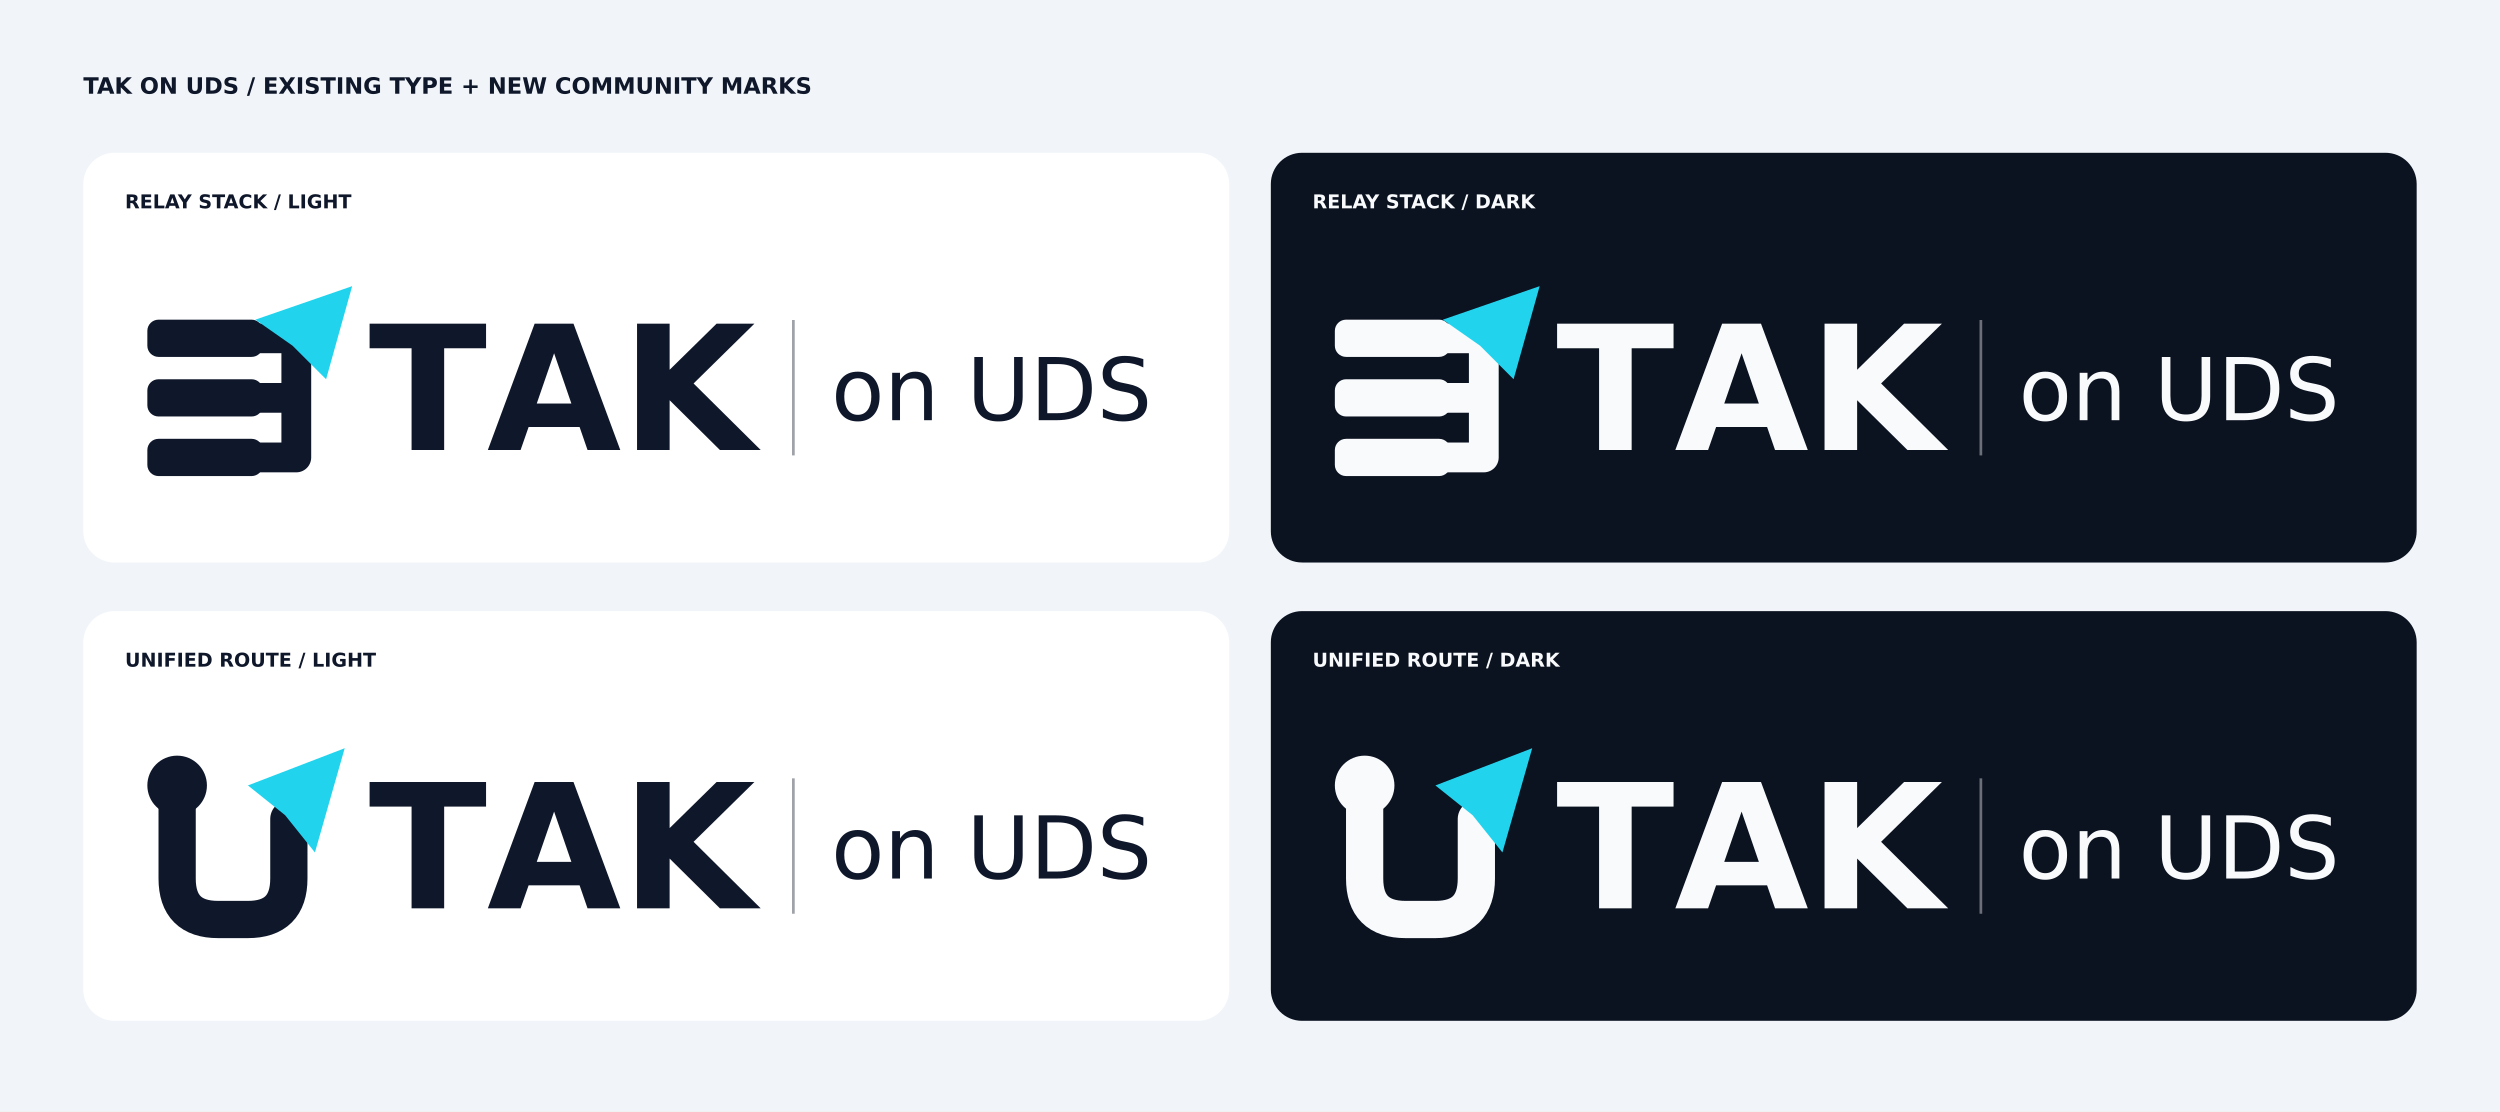
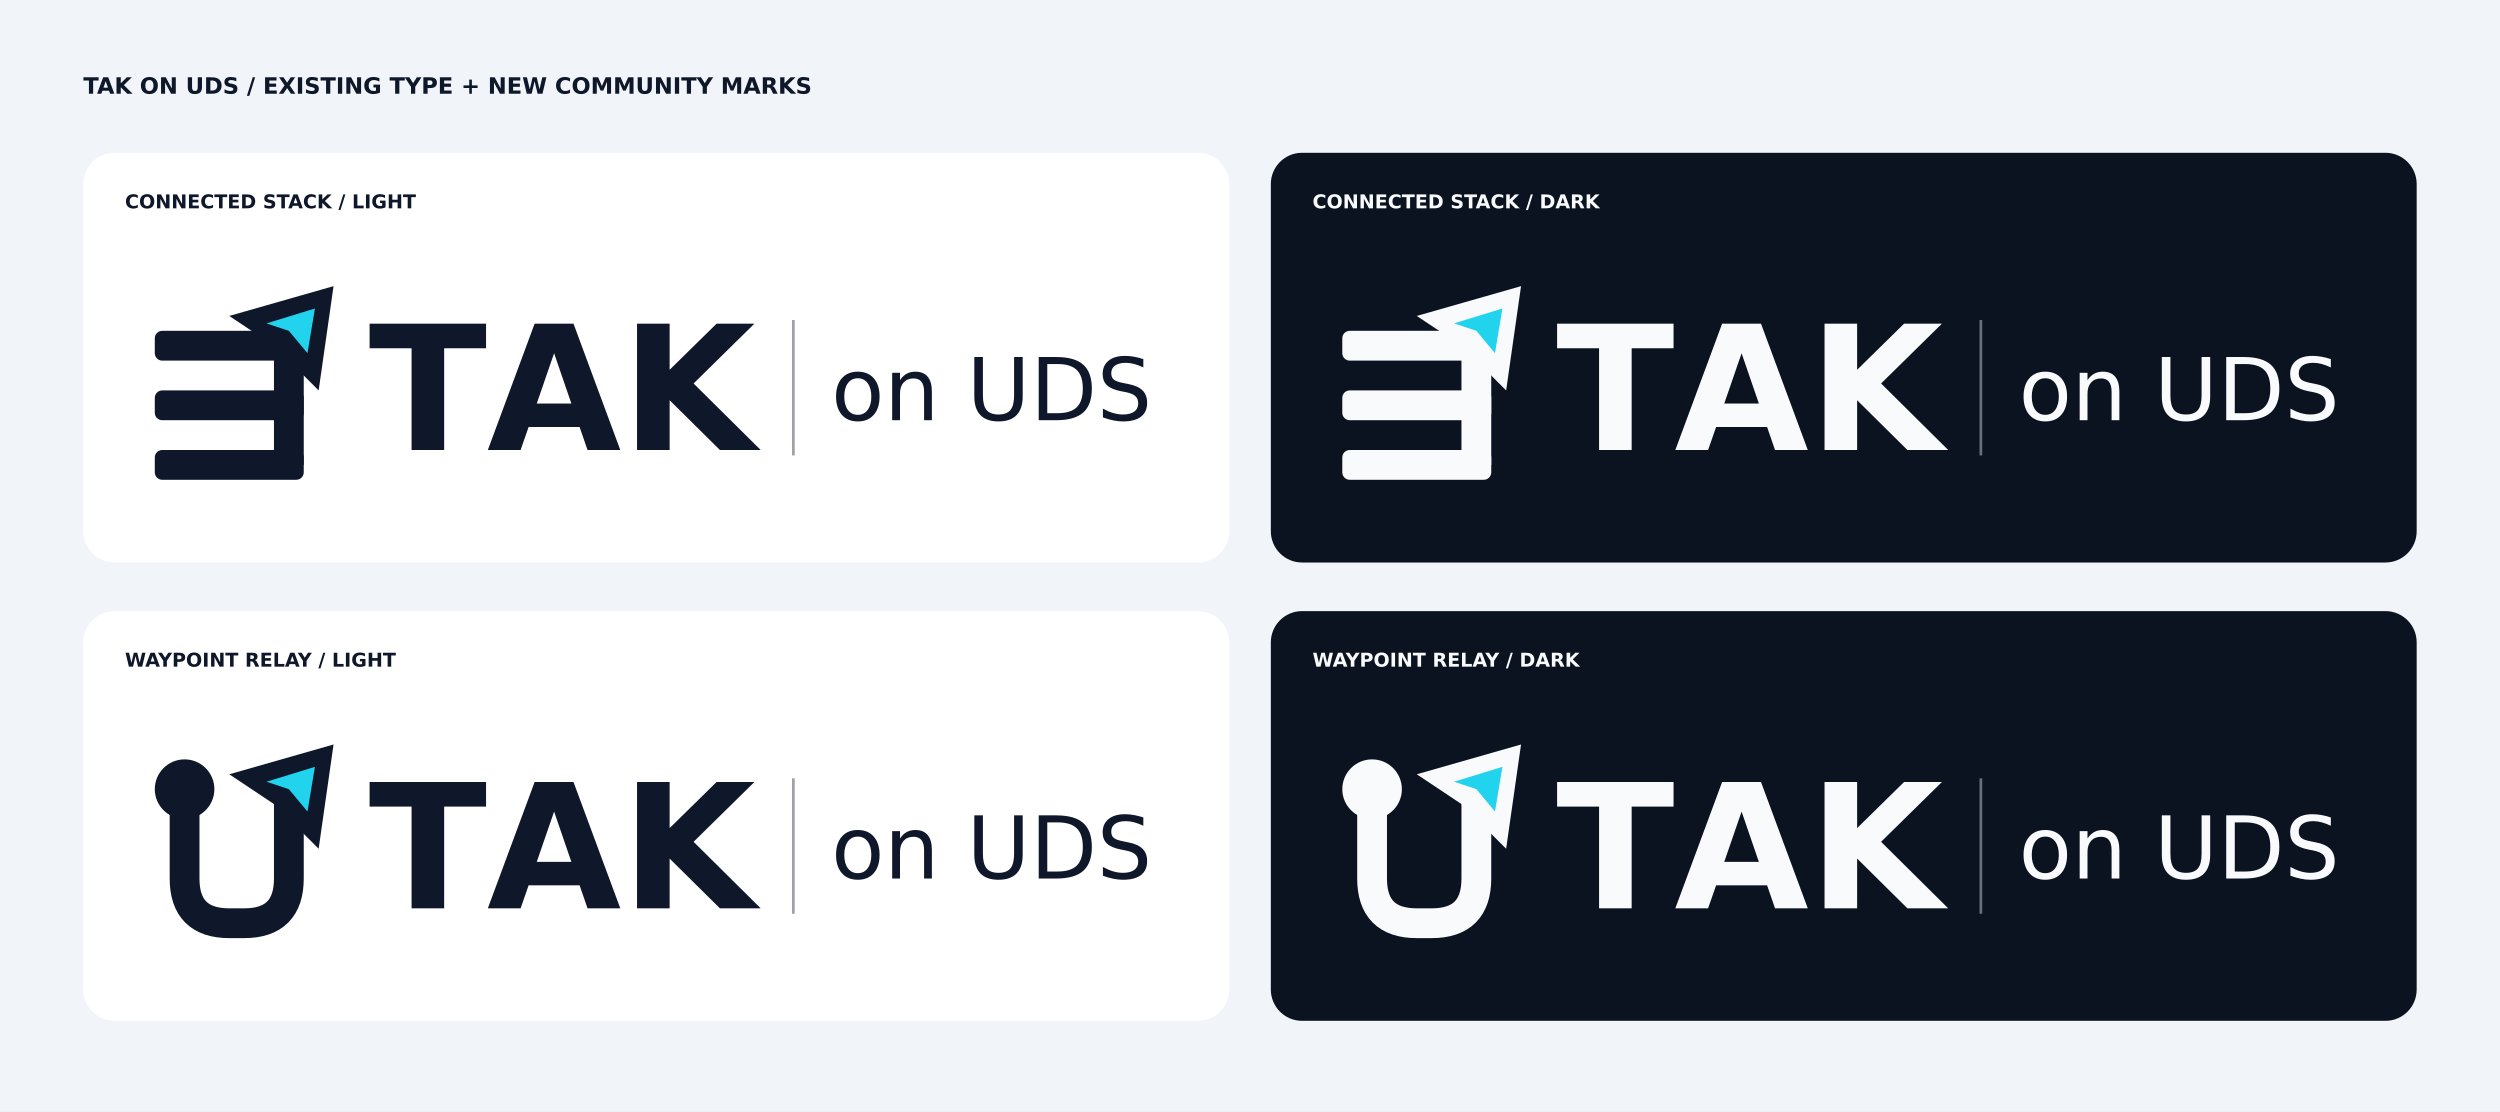
<svg xmlns="http://www.w3.org/2000/svg" width="1440" height="640" viewBox="0 0 1440 640">
  <rect width="1440" height="640" fill="#F1F5F9" />
  <text x="48" y="54" fill="#0F172A" font-family="DejaVu Sans,sans-serif" font-size="13" font-weight="700">TAK ON UDS / EXISTING TYPE + NEW COMMUNITY MARKS</text>
  <rect x="48" y="88" width="660" height="236" rx="18" fill="#FFFFFF" />
-   <text x="72" y="120" fill="#0F172A" font-family="DejaVu Sans,sans-serif" font-size="11" font-weight="700">RELAY STACK / LIGHT</text>
+   <text x="72" y="120" fill="#0F172A" font-family="DejaVu Sans,sans-serif" font-size="11" font-weight="700">CONNECTED STACK / LIGHT</text>
  <g transform="translate(72 150) scale(.78)">
    <g transform="translate(0 8) scale(2.75)">
      <g fill="#0F172A">
-         <rect x="6" y="13" width="31" height="10" rx="3" />
-         <rect x="6" y="29" width="31" height="10" rx="3" />
-         <rect x="6" y="45" width="31" height="10" rx="3" />
+         <rect x="8" y="16" width="40" height="8" rx="2" />
+         <rect x="8" y="32" width="40" height="8" rx="2" />
+         <rect x="8" y="48" width="40" height="8" rx="2" />
+         <path d="M40 20H48V52H40Z" />
+         <path d="M56 4 52 32 40 20 28 12Z" />
      </g>
-       <path d="M34 18H46V50H34M34 34H46" fill="none" stroke="#0F172A" stroke-width="8" stroke-linejoin="round" />
-       <path fill="#22D3EE" d="m61 4-7 25-9-9-10-7Z" />
+       <path fill="#22D3EE" d="m51 10-2 12-5-6-6-2Z" />
    </g>
    <g id="tak" fill="#0F172A" transform="translate(180 140) scale(0.0625 -0.0625)">
      <path d="M10 1493H1386V1202H891V0H506V1202H10ZM2491 272H1889L1794 0H1407L1960 1493H2419L2972 0H2585ZM1985 549H2394L2190 1143ZM3170 1493H3555V948L4110 1493H4557L3838 786L4631 0H4149L3555 588V0H3170Z" />
    </g>
    <path d="M493.562 44v100" stroke="#0F172A" stroke-opacity=".4" stroke-width="2" />
    <g id="platform" fill="#0F172A" transform="translate(521.5625 118) scale(0.03125 -0.03125)">
      <path d="M627 991Q479 991 393.0 875.5Q307 760 307 559Q307 358 392.5 242.5Q478 127 627 127Q774 127 860.0 243.0Q946 359 946 559Q946 758 860.0 874.5Q774 991 627 991ZM627 1147Q867 1147 1004.0 991.0Q1141 835 1141 559Q1141 284 1004.0 127.5Q867 -29 627 -29Q386 -29 249.5 127.5Q113 284 113 559Q113 835 249.5 991.0Q386 1147 627 1147ZM2377 676V0H2193V670Q2193 829 2131.0 908.0Q2069 987 1945 987Q1796 987 1710.0 892.0Q1624 797 1624 633V0H1439V1120H1624V946Q1690 1047 1779.5 1097.0Q1869 1147 1986 1147Q2179 1147 2278.0 1027.5Q2377 908 2377 676ZM3380 1493H3583V586Q3583 346 3670.0 240.5Q3757 135 3952 135Q4146 135 4233.0 240.5Q4320 346 4320 586V1493H4523V561Q4523 269 4378.5 120.0Q4234 -29 3952 -29Q3669 -29 3524.5 120.0Q3380 269 3380 561ZM5104 1327V166H5348Q5657 166 5800.5 306.0Q5944 446 5944 748Q5944 1048 5800.5 1187.5Q5657 1327 5348 1327ZM4902 1493H5317Q5751 1493 5954.0 1312.5Q6157 1132 6157 748Q6157 362 5953.0 181.0Q5749 0 5317 0H4902ZM7374 1444V1247Q7259 1302 7157.0 1329.0Q7055 1356 6960 1356Q6795 1356 6705.5 1292.0Q6616 1228 6616 1110Q6616 1011 6675.5 960.5Q6735 910 6901 879L7023 854Q7249 811 7356.5 702.5Q7464 594 7464 412Q7464 195 7318.5 83.0Q7173 -29 6892 -29Q6786 -29 6666.5 -5.0Q6547 19 6419 66V274Q6542 205 6660.0 170.0Q6778 135 6892 135Q7065 135 7159.0 203.0Q7253 271 7253 397Q7253 507 7185.5 569.0Q7118 631 6964 662L6841 686Q6615 731 6514.0 827.0Q6413 923 6413 1094Q6413 1292 6552.5 1406.0Q6692 1520 6937 1520Q7042 1520 7151.0 1501.0Q7260 1482 7374 1444Z" />
    </g>
  </g>
  <rect x="732" y="88" width="660" height="236" rx="18" fill="#0B1220" />
-   <text x="756" y="120" fill="#F8FAFC" font-family="DejaVu Sans,sans-serif" font-size="11" font-weight="700">RELAY STACK / DARK</text>
+   <text x="756" y="120" fill="#F8FAFC" font-family="DejaVu Sans,sans-serif" font-size="11" font-weight="700">CONNECTED STACK / DARK</text>
  <g transform="translate(756 150) scale(.78)">
    <g transform="translate(0 8) scale(2.75)">
      <g fill="#F8FAFC">
-         <rect x="6" y="13" width="31" height="10" rx="3" />
-         <rect x="6" y="29" width="31" height="10" rx="3" />
-         <rect x="6" y="45" width="31" height="10" rx="3" />
+         <rect x="8" y="16" width="40" height="8" rx="2" />
+         <rect x="8" y="32" width="40" height="8" rx="2" />
+         <rect x="8" y="48" width="40" height="8" rx="2" />
+         <path d="M40 20H48V52H40Z" />
+         <path d="M56 4 52 32 40 20 28 12Z" />
      </g>
-       <path d="M34 18H46V50H34M34 34H46" fill="none" stroke="#F8FAFC" stroke-width="8" stroke-linejoin="round" />
-       <path fill="#22D3EE" d="m61 4-7 25-9-9-10-7Z" />
+       <path fill="#22D3EE" d="m51 10-2 12-5-6-6-2Z" />
    </g>
    <g id="tak" fill="#F8FAFC" transform="translate(180 140) scale(0.0625 -0.0625)">
      <path d="M10 1493H1386V1202H891V0H506V1202H10ZM2491 272H1889L1794 0H1407L1960 1493H2419L2972 0H2585ZM1985 549H2394L2190 1143ZM3170 1493H3555V948L4110 1493H4557L3838 786L4631 0H4149L3555 588V0H3170Z" />
    </g>
    <path d="M493.562 44v100" stroke="#F8FAFC" stroke-opacity=".4" stroke-width="2" />
    <g id="platform" fill="#F8FAFC" transform="translate(521.5625 118) scale(0.03125 -0.03125)">
      <path d="M627 991Q479 991 393.0 875.5Q307 760 307 559Q307 358 392.5 242.5Q478 127 627 127Q774 127 860.0 243.0Q946 359 946 559Q946 758 860.0 874.5Q774 991 627 991ZM627 1147Q867 1147 1004.0 991.0Q1141 835 1141 559Q1141 284 1004.0 127.5Q867 -29 627 -29Q386 -29 249.5 127.5Q113 284 113 559Q113 835 249.5 991.0Q386 1147 627 1147ZM2377 676V0H2193V670Q2193 829 2131.0 908.0Q2069 987 1945 987Q1796 987 1710.0 892.0Q1624 797 1624 633V0H1439V1120H1624V946Q1690 1047 1779.5 1097.0Q1869 1147 1986 1147Q2179 1147 2278.0 1027.5Q2377 908 2377 676ZM3380 1493H3583V586Q3583 346 3670.0 240.5Q3757 135 3952 135Q4146 135 4233.0 240.5Q4320 346 4320 586V1493H4523V561Q4523 269 4378.5 120.0Q4234 -29 3952 -29Q3669 -29 3524.5 120.0Q3380 269 3380 561ZM5104 1327V166H5348Q5657 166 5800.5 306.0Q5944 446 5944 748Q5944 1048 5800.5 1187.5Q5657 1327 5348 1327ZM4902 1493H5317Q5751 1493 5954.0 1312.5Q6157 1132 6157 748Q6157 362 5953.0 181.0Q5749 0 5317 0H4902ZM7374 1444V1247Q7259 1302 7157.0 1329.0Q7055 1356 6960 1356Q6795 1356 6705.5 1292.0Q6616 1228 6616 1110Q6616 1011 6675.5 960.5Q6735 910 6901 879L7023 854Q7249 811 7356.5 702.5Q7464 594 7464 412Q7464 195 7318.5 83.0Q7173 -29 6892 -29Q6786 -29 6666.5 -5.0Q6547 19 6419 66V274Q6542 205 6660.0 170.0Q6778 135 6892 135Q7065 135 7159.0 203.0Q7253 271 7253 397Q7253 507 7185.5 569.0Q7118 631 6964 662L6841 686Q6615 731 6514.0 827.0Q6413 923 6413 1094Q6413 1292 6552.5 1406.0Q6692 1520 6937 1520Q7042 1520 7151.0 1501.0Q7260 1482 7374 1444Z" />
    </g>
  </g>
  <rect x="48" y="352" width="660" height="236" rx="18" fill="#FFFFFF" />
-   <text x="72" y="384" fill="#0F172A" font-family="DejaVu Sans,sans-serif" font-size="11" font-weight="700">UNIFIED ROUTE / LIGHT</text>
+   <text x="72" y="384" fill="#0F172A" font-family="DejaVu Sans,sans-serif" font-size="11" font-weight="700">WAYPOINT RELAY / LIGHT</text>
  <g transform="translate(72 414) scale(.78)">
    <g transform="translate(0 8) scale(2.75)">
-       <path d="M14 16V40Q14 51 25 51H33Q44 51 44 40V24" fill="none" stroke="#0F172A" stroke-width="10" stroke-linecap="round" />
-       <circle cx="14" cy="15" r="8" fill="#0F172A" />
-       <path fill="#22D3EE" d="m59 5-8 28-8-10-10-8Z" />
+       <path d="M16 16V40Q16 52 28 52H32Q44 52 44 40V20" fill="none" stroke="#0F172A" stroke-width="8" stroke-linecap="round" />
+       <circle cx="16" cy="16" r="8" fill="#0F172A" />
+       <path fill="#0F172A" d="M56 4 52 32 40 20 28 12Z" />
+       <path fill="#22D3EE" d="m51 10-2 12-5-6-6-2Z" />
    </g>
    <g id="tak" fill="#0F172A" transform="translate(180 140) scale(0.0625 -0.0625)">
      <path d="M10 1493H1386V1202H891V0H506V1202H10ZM2491 272H1889L1794 0H1407L1960 1493H2419L2972 0H2585ZM1985 549H2394L2190 1143ZM3170 1493H3555V948L4110 1493H4557L3838 786L4631 0H4149L3555 588V0H3170Z" />
    </g>
    <path d="M493.562 44v100" stroke="#0F172A" stroke-opacity=".4" stroke-width="2" />
    <g id="platform" fill="#0F172A" transform="translate(521.5625 118) scale(0.03125 -0.03125)">
      <path d="M627 991Q479 991 393.0 875.5Q307 760 307 559Q307 358 392.5 242.5Q478 127 627 127Q774 127 860.0 243.0Q946 359 946 559Q946 758 860.0 874.5Q774 991 627 991ZM627 1147Q867 1147 1004.0 991.0Q1141 835 1141 559Q1141 284 1004.0 127.5Q867 -29 627 -29Q386 -29 249.5 127.5Q113 284 113 559Q113 835 249.5 991.0Q386 1147 627 1147ZM2377 676V0H2193V670Q2193 829 2131.0 908.0Q2069 987 1945 987Q1796 987 1710.0 892.0Q1624 797 1624 633V0H1439V1120H1624V946Q1690 1047 1779.5 1097.0Q1869 1147 1986 1147Q2179 1147 2278.0 1027.5Q2377 908 2377 676ZM3380 1493H3583V586Q3583 346 3670.0 240.5Q3757 135 3952 135Q4146 135 4233.0 240.5Q4320 346 4320 586V1493H4523V561Q4523 269 4378.5 120.0Q4234 -29 3952 -29Q3669 -29 3524.5 120.0Q3380 269 3380 561ZM5104 1327V166H5348Q5657 166 5800.5 306.0Q5944 446 5944 748Q5944 1048 5800.5 1187.5Q5657 1327 5348 1327ZM4902 1493H5317Q5751 1493 5954.0 1312.5Q6157 1132 6157 748Q6157 362 5953.0 181.0Q5749 0 5317 0H4902ZM7374 1444V1247Q7259 1302 7157.0 1329.0Q7055 1356 6960 1356Q6795 1356 6705.5 1292.0Q6616 1228 6616 1110Q6616 1011 6675.5 960.5Q6735 910 6901 879L7023 854Q7249 811 7356.5 702.5Q7464 594 7464 412Q7464 195 7318.5 83.0Q7173 -29 6892 -29Q6786 -29 6666.5 -5.0Q6547 19 6419 66V274Q6542 205 6660.0 170.0Q6778 135 6892 135Q7065 135 7159.0 203.0Q7253 271 7253 397Q7253 507 7185.5 569.0Q7118 631 6964 662L6841 686Q6615 731 6514.0 827.0Q6413 923 6413 1094Q6413 1292 6552.5 1406.0Q6692 1520 6937 1520Q7042 1520 7151.0 1501.0Q7260 1482 7374 1444Z" />
    </g>
  </g>
  <rect x="732" y="352" width="660" height="236" rx="18" fill="#0B1220" />
-   <text x="756" y="384" fill="#F8FAFC" font-family="DejaVu Sans,sans-serif" font-size="11" font-weight="700">UNIFIED ROUTE / DARK</text>
+   <text x="756" y="384" fill="#F8FAFC" font-family="DejaVu Sans,sans-serif" font-size="11" font-weight="700">WAYPOINT RELAY / DARK</text>
  <g transform="translate(756 414) scale(.78)">
    <g transform="translate(0 8) scale(2.75)">
-       <path d="M14 16V40Q14 51 25 51H33Q44 51 44 40V24" fill="none" stroke="#F8FAFC" stroke-width="10" stroke-linecap="round" />
-       <circle cx="14" cy="15" r="8" fill="#F8FAFC" />
-       <path fill="#22D3EE" d="m59 5-8 28-8-10-10-8Z" />
+       <path d="M16 16V40Q16 52 28 52H32Q44 52 44 40V20" fill="none" stroke="#F8FAFC" stroke-width="8" stroke-linecap="round" />
+       <circle cx="16" cy="16" r="8" fill="#F8FAFC" />
+       <path fill="#F8FAFC" d="M56 4 52 32 40 20 28 12Z" />
+       <path fill="#22D3EE" d="m51 10-2 12-5-6-6-2Z" />
    </g>
    <g id="tak" fill="#F8FAFC" transform="translate(180 140) scale(0.0625 -0.0625)">
      <path d="M10 1493H1386V1202H891V0H506V1202H10ZM2491 272H1889L1794 0H1407L1960 1493H2419L2972 0H2585ZM1985 549H2394L2190 1143ZM3170 1493H3555V948L4110 1493H4557L3838 786L4631 0H4149L3555 588V0H3170Z" />
    </g>
    <path d="M493.562 44v100" stroke="#F8FAFC" stroke-opacity=".4" stroke-width="2" />
    <g id="platform" fill="#F8FAFC" transform="translate(521.5625 118) scale(0.03125 -0.03125)">
      <path d="M627 991Q479 991 393.0 875.5Q307 760 307 559Q307 358 392.5 242.5Q478 127 627 127Q774 127 860.0 243.0Q946 359 946 559Q946 758 860.0 874.5Q774 991 627 991ZM627 1147Q867 1147 1004.0 991.0Q1141 835 1141 559Q1141 284 1004.0 127.5Q867 -29 627 -29Q386 -29 249.5 127.5Q113 284 113 559Q113 835 249.5 991.0Q386 1147 627 1147ZM2377 676V0H2193V670Q2193 829 2131.0 908.0Q2069 987 1945 987Q1796 987 1710.0 892.0Q1624 797 1624 633V0H1439V1120H1624V946Q1690 1047 1779.5 1097.0Q1869 1147 1986 1147Q2179 1147 2278.0 1027.5Q2377 908 2377 676ZM3380 1493H3583V586Q3583 346 3670.0 240.5Q3757 135 3952 135Q4146 135 4233.0 240.5Q4320 346 4320 586V1493H4523V561Q4523 269 4378.5 120.0Q4234 -29 3952 -29Q3669 -29 3524.5 120.0Q3380 269 3380 561ZM5104 1327V166H5348Q5657 166 5800.5 306.0Q5944 446 5944 748Q5944 1048 5800.5 1187.5Q5657 1327 5348 1327ZM4902 1493H5317Q5751 1493 5954.0 1312.5Q6157 1132 6157 748Q6157 362 5953.0 181.0Q5749 0 5317 0H4902ZM7374 1444V1247Q7259 1302 7157.0 1329.0Q7055 1356 6960 1356Q6795 1356 6705.5 1292.0Q6616 1228 6616 1110Q6616 1011 6675.5 960.5Q6735 910 6901 879L7023 854Q7249 811 7356.5 702.5Q7464 594 7464 412Q7464 195 7318.5 83.0Q7173 -29 6892 -29Q6786 -29 6666.5 -5.0Q6547 19 6419 66V274Q6542 205 6660.0 170.0Q6778 135 6892 135Q7065 135 7159.0 203.0Q7253 271 7253 397Q7253 507 7185.5 569.0Q7118 631 6964 662L6841 686Q6615 731 6514.0 827.0Q6413 923 6413 1094Q6413 1292 6552.5 1406.0Q6692 1520 6937 1520Q7042 1520 7151.0 1501.0Q7260 1482 7374 1444Z" />
    </g>
  </g>
</svg>
